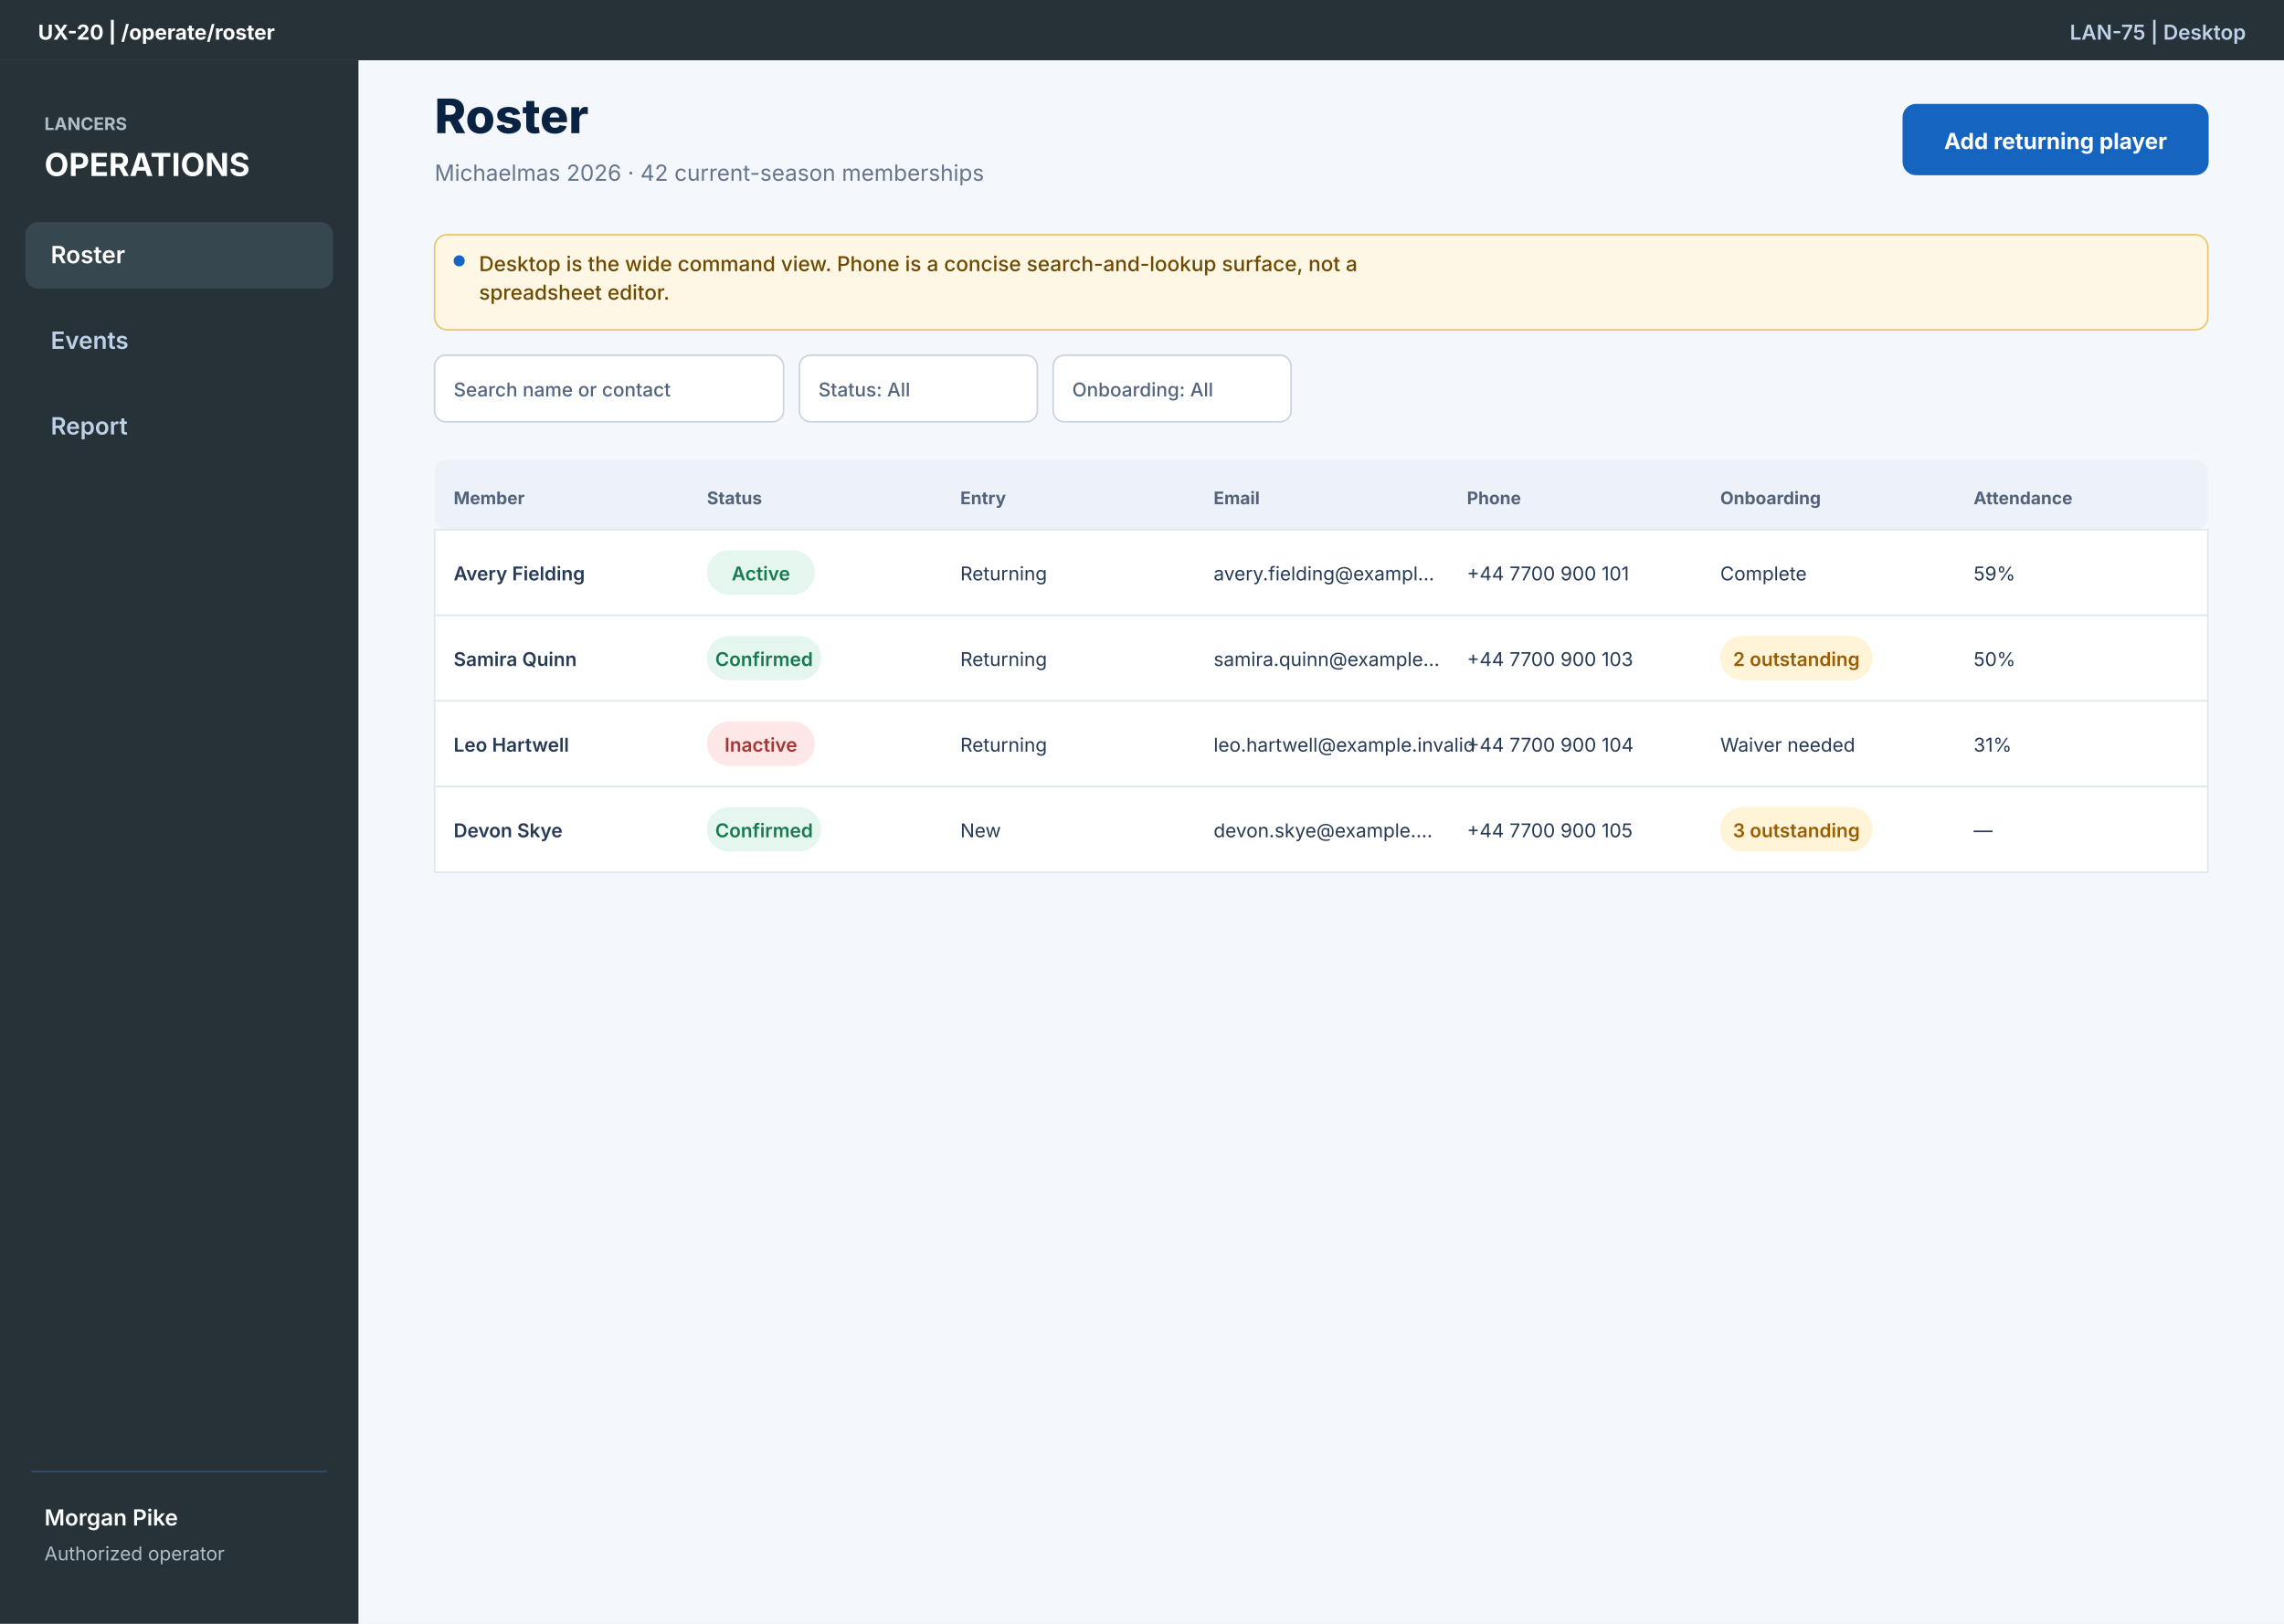
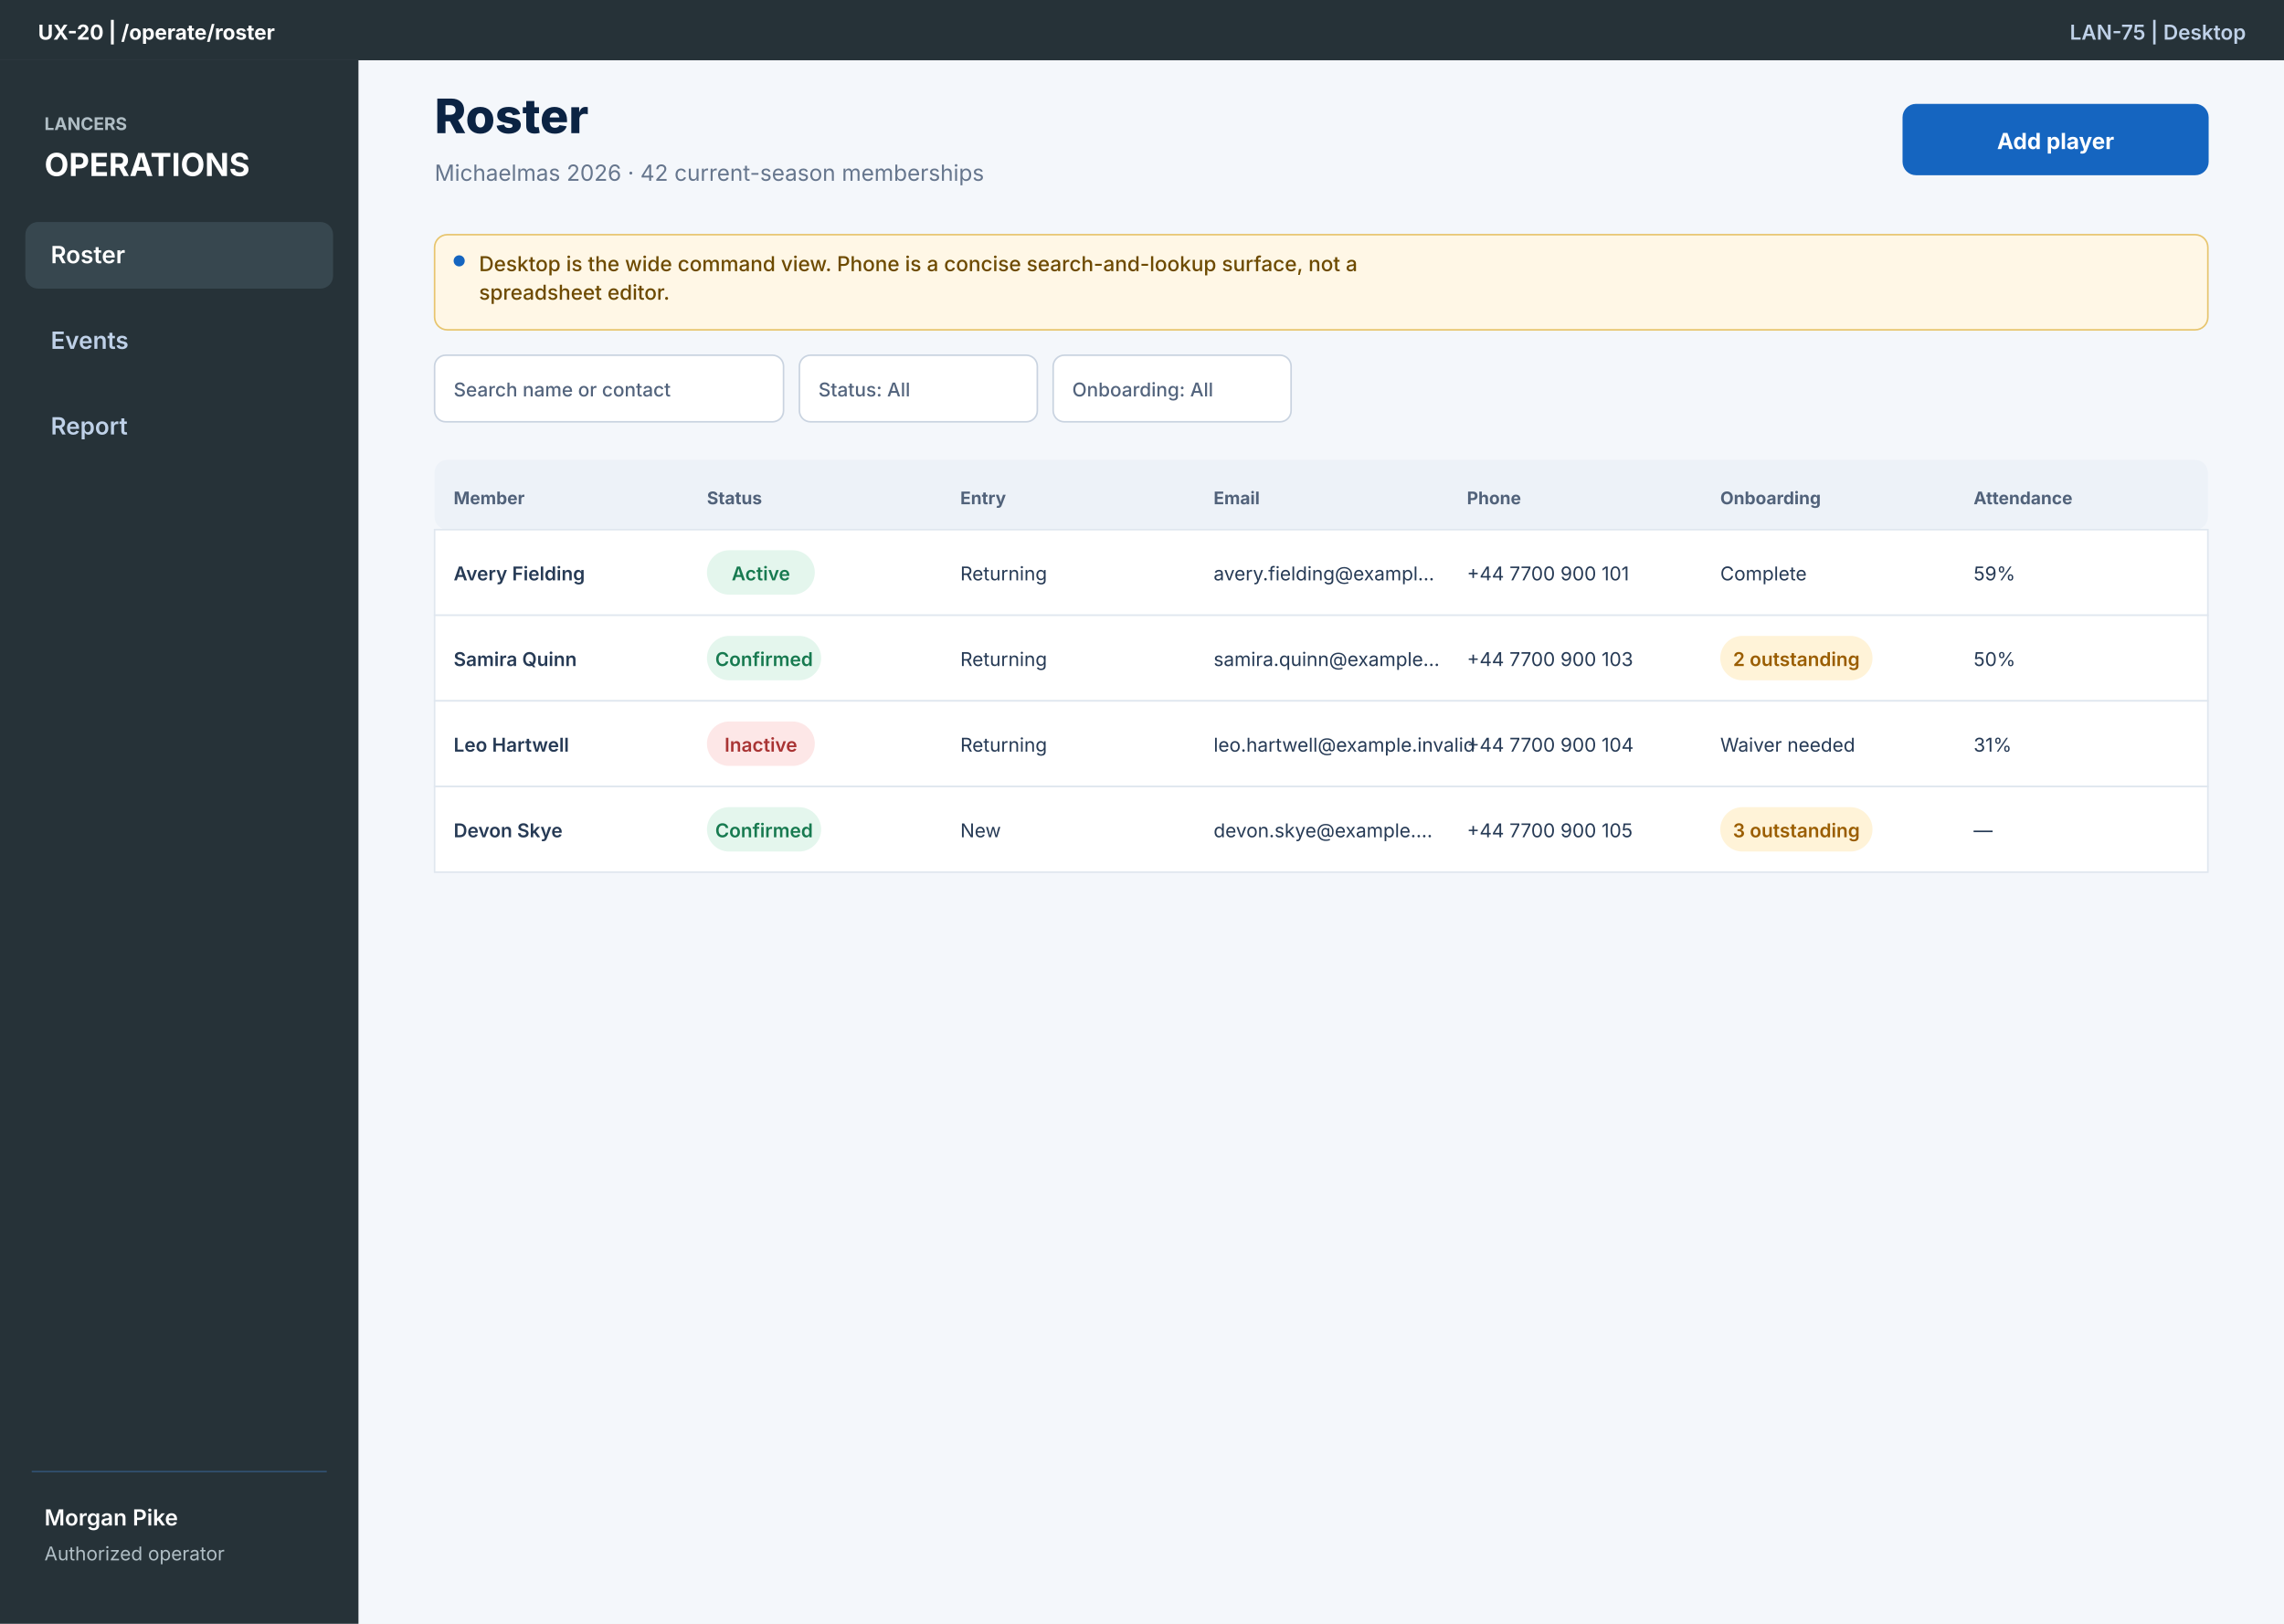
<svg xmlns="http://www.w3.org/2000/svg" width="1440" height="1024" viewBox="0 0 1440 1024" role="img">
  <defs>
    <filter id="shadow" x="-20%" y="-20%" width="140%" height="140%">
      <feDropShadow dx="0" dy="4" stdDeviation="10" flood-color="#0B1F3A" flood-opacity="0.10" />
    </filter>
  </defs>
  <rect x="0" y="0" width="1440" height="1024" rx="0" fill="#F4F7FB" stroke="none" stroke-width="1" opacity="1" />
  <rect x="0" y="0" width="1440" height="38" rx="0" fill="#263238" stroke="none" stroke-width="1" opacity="1" />
  <text x="24" y="25" font-family="Inter, Arial, sans-serif" font-size="13" font-weight="700" fill="#FFFFFF" text-anchor="start">UX-20  |  /operate/roster</text>
  <text x="1416" y="25" font-family="Inter, Arial, sans-serif" font-size="13" font-weight="600" fill="#BFD1E8" text-anchor="end">LAN-75  |  Desktop</text>
  <rect x="0" y="38" width="226" height="986" rx="0" fill="#263238" stroke="none" stroke-width="1" opacity="1" />
  <text x="28" y="82" font-family="Inter, Arial, sans-serif" font-size="11" font-weight="700" fill="#B0BEC5" text-anchor="start">LANCERS</text>
  <text x="28" y="111" font-family="Inter, Arial, sans-serif" font-size="20" font-weight="700" fill="#FFFFFF" text-anchor="start">OPERATIONS</text>
  <rect x="16" y="140" width="194" height="42" rx="8" fill="#37474F" stroke="none" stroke-width="1" opacity="1" />
  <text x="32" y="166" font-family="Inter, Arial, sans-serif" font-size="15" font-weight="600" fill="#FFFFFF" text-anchor="start">Roster</text>
  <text x="32" y="220" font-family="Inter, Arial, sans-serif" font-size="15" font-weight="600" fill="#BFD1E8" text-anchor="start">Events</text>
  <text x="32" y="274" font-family="Inter, Arial, sans-serif" font-size="15" font-weight="600" fill="#BFD1E8" text-anchor="start">Report</text>
  <line x1="20" y1="928" x2="206" y2="928" stroke="#315070" stroke-width="1" />
  <text x="28" y="962" font-family="Inter, Arial, sans-serif" font-size="14" font-weight="600" fill="#FFFFFF" text-anchor="start">Morgan Pike</text>
  <text x="28" y="984" font-family="Inter, Arial, sans-serif" font-size="12" font-weight="400" fill="#B0BEC5" text-anchor="start">Authorized operator</text>
  <text x="274" y="84" font-family="Inter, Arial, sans-serif" font-size="30" font-weight="800" fill="#0B2343" text-anchor="start">Roster</text>
  <text x="274" y="114" font-family="Inter, Arial, sans-serif" font-size="14" font-weight="400" fill="#66768D" text-anchor="start">Michaelmas 2026 · 42 current-season memberships</text>
  <rect x="1200" y="66" width="192" height="44" rx="8" fill="#1565C0" stroke="#1565C0" stroke-width="1" opacity="1" />
-   <text x="1296.0" y="94" font-family="Inter, Arial, sans-serif" font-size="14" font-weight="700" fill="#FFFFFF" text-anchor="middle">Add returning player</text>
+   <text x="1296.0" y="94" font-family="Inter, Arial, sans-serif" font-size="14" font-weight="700" fill="#FFFFFF" text-anchor="middle">Add player</text>
  <rect x="274" y="148" width="1118" height="60" rx="8" fill="#FFF7E6" stroke="#E7C56E" stroke-width="1" opacity="1" />
  <rect x="286" y="161" width="7" height="7" rx="4" fill="#1565C0" stroke="none" stroke-width="1" opacity="1" />
  <text x="302" y="171" font-family="Inter, Arial, sans-serif" font-size="13" font-weight="500" fill="#6D4A00" text-anchor="start">Desktop is the wide command view. Phone is a concise search-and-lookup surface, not a</text>
  <text x="302" y="189" font-family="Inter, Arial, sans-serif" font-size="13" font-weight="500" fill="#6D4A00" text-anchor="start">spreadsheet editor.</text>
  <rect x="274" y="224" width="220" height="42" rx="7" fill="#FFFFFF" stroke="#C9D3E0" stroke-width="1" opacity="1" />
  <text x="286" y="250" font-family="Inter, Arial, sans-serif" font-size="12" font-weight="500" fill="#53647D" text-anchor="start">Search name or contact</text>
  <rect x="504" y="224" width="150" height="42" rx="7" fill="#FFFFFF" stroke="#C9D3E0" stroke-width="1" opacity="1" />
  <text x="516" y="250" font-family="Inter, Arial, sans-serif" font-size="12" font-weight="500" fill="#53647D" text-anchor="start">Status: All</text>
  <rect x="664" y="224" width="150" height="42" rx="7" fill="#FFFFFF" stroke="#C9D3E0" stroke-width="1" opacity="1" />
  <text x="676" y="250" font-family="Inter, Arial, sans-serif" font-size="12" font-weight="500" fill="#53647D" text-anchor="start">Onboarding: All</text>
  <rect x="274" y="290" width="1118" height="44" rx="8" fill="#EDF2F8" stroke="none" stroke-width="1" opacity="1" />
  <text x="286.0" y="318" font-family="Inter, Arial, sans-serif" font-size="11" font-weight="700" fill="#51627A" text-anchor="start">Member</text>
  <text x="445.714" y="318" font-family="Inter, Arial, sans-serif" font-size="11" font-weight="700" fill="#51627A" text-anchor="start">Status</text>
  <text x="605.429" y="318" font-family="Inter, Arial, sans-serif" font-size="11" font-weight="700" fill="#51627A" text-anchor="start">Entry</text>
  <text x="765.143" y="318" font-family="Inter, Arial, sans-serif" font-size="11" font-weight="700" fill="#51627A" text-anchor="start">Email</text>
  <text x="924.857" y="318" font-family="Inter, Arial, sans-serif" font-size="11" font-weight="700" fill="#51627A" text-anchor="start">Phone</text>
  <text x="1084.571" y="318" font-family="Inter, Arial, sans-serif" font-size="11" font-weight="700" fill="#51627A" text-anchor="start">Onboarding</text>
  <text x="1244.286" y="318" font-family="Inter, Arial, sans-serif" font-size="11" font-weight="700" fill="#51627A" text-anchor="start">Attendance</text>
  <rect x="274" y="334" width="1118" height="54" rx="0" fill="#FFFFFF" stroke="#E0E7EF" stroke-width="1" opacity="1" />
  <text x="286.0" y="366" font-family="Inter, Arial, sans-serif" font-size="12" font-weight="600" fill="#263A55" text-anchor="start">Avery Fielding</text>
  <rect x="445.714" y="347" width="68" height="28" rx="14" fill="#E4F6ED" stroke="none" stroke-width="1" opacity="1" />
  <text x="479.714" y="366" font-family="Inter, Arial, sans-serif" font-size="12" font-weight="600" fill="#177A50" text-anchor="middle">Active</text>
  <text x="605.429" y="366" font-family="Inter, Arial, sans-serif" font-size="12" font-weight="400" fill="#263A55" text-anchor="start">Returning</text>
  <text x="765.143" y="366" font-family="Inter, Arial, sans-serif" font-size="12" font-weight="400" fill="#263A55" text-anchor="start">avery.fielding@exampl...</text>
  <text x="924.857" y="366" font-family="Inter, Arial, sans-serif" font-size="12" font-weight="400" fill="#263A55" text-anchor="start">+44 7700 900 101</text>
  <text x="1084.571" y="366" font-family="Inter, Arial, sans-serif" font-size="12" font-weight="400" fill="#263A55" text-anchor="start">Complete</text>
  <text x="1244.286" y="366" font-family="Inter, Arial, sans-serif" font-size="12" font-weight="400" fill="#263A55" text-anchor="start">59%</text>
  <rect x="274" y="388" width="1118" height="54" rx="0" fill="#FFFFFF" stroke="#E0E7EF" stroke-width="1" opacity="1" />
  <text x="286.0" y="420" font-family="Inter, Arial, sans-serif" font-size="12" font-weight="600" fill="#263A55" text-anchor="start">Samira Quinn</text>
  <rect x="445.714" y="401" width="72" height="28" rx="14" fill="#E4F6ED" stroke="none" stroke-width="1" opacity="1" />
  <text x="481.714" y="420" font-family="Inter, Arial, sans-serif" font-size="12" font-weight="600" fill="#177A50" text-anchor="middle">Confirmed</text>
  <text x="605.429" y="420" font-family="Inter, Arial, sans-serif" font-size="12" font-weight="400" fill="#263A55" text-anchor="start">Returning</text>
  <text x="765.143" y="420" font-family="Inter, Arial, sans-serif" font-size="12" font-weight="400" fill="#263A55" text-anchor="start">samira.quinn@example...</text>
  <text x="924.857" y="420" font-family="Inter, Arial, sans-serif" font-size="12" font-weight="400" fill="#263A55" text-anchor="start">+44 7700 900 103</text>
  <rect x="1084.571" y="401" width="96" height="28" rx="14" fill="#FFF3D8" stroke="none" stroke-width="1" opacity="1" />
  <text x="1132.571" y="420" font-family="Inter, Arial, sans-serif" font-size="12" font-weight="600" fill="#9A5D00" text-anchor="middle">2 outstanding</text>
  <text x="1244.286" y="420" font-family="Inter, Arial, sans-serif" font-size="12" font-weight="400" fill="#263A55" text-anchor="start">50%</text>
  <rect x="274" y="442" width="1118" height="54" rx="0" fill="#FFFFFF" stroke="#E0E7EF" stroke-width="1" opacity="1" />
  <text x="286.0" y="474" font-family="Inter, Arial, sans-serif" font-size="12" font-weight="600" fill="#263A55" text-anchor="start">Leo Hartwell</text>
  <rect x="445.714" y="455" width="68" height="28" rx="14" fill="#FDE7E7" stroke="none" stroke-width="1" opacity="1" />
  <text x="479.714" y="474" font-family="Inter, Arial, sans-serif" font-size="12" font-weight="600" fill="#A93434" text-anchor="middle">Inactive</text>
  <text x="605.429" y="474" font-family="Inter, Arial, sans-serif" font-size="12" font-weight="400" fill="#263A55" text-anchor="start">Returning</text>
  <text x="765.143" y="474" font-family="Inter, Arial, sans-serif" font-size="12" font-weight="400" fill="#263A55" text-anchor="start">leo.hartwell@example.invalid</text>
  <text x="924.857" y="474" font-family="Inter, Arial, sans-serif" font-size="12" font-weight="400" fill="#263A55" text-anchor="start">+44 7700 900 104</text>
  <text x="1084.571" y="474" font-family="Inter, Arial, sans-serif" font-size="12" font-weight="400" fill="#263A55" text-anchor="start">Waiver needed</text>
  <text x="1244.286" y="474" font-family="Inter, Arial, sans-serif" font-size="12" font-weight="400" fill="#263A55" text-anchor="start">31%</text>
  <rect x="274" y="496" width="1118" height="54" rx="0" fill="#FFFFFF" stroke="#E0E7EF" stroke-width="1" opacity="1" />
  <text x="286.0" y="528" font-family="Inter, Arial, sans-serif" font-size="12" font-weight="600" fill="#263A55" text-anchor="start">Devon Skye</text>
  <rect x="445.714" y="509" width="72" height="28" rx="14" fill="#E4F6ED" stroke="none" stroke-width="1" opacity="1" />
  <text x="481.714" y="528" font-family="Inter, Arial, sans-serif" font-size="12" font-weight="600" fill="#177A50" text-anchor="middle">Confirmed</text>
  <text x="605.429" y="528" font-family="Inter, Arial, sans-serif" font-size="12" font-weight="400" fill="#263A55" text-anchor="start">New</text>
  <text x="765.143" y="528" font-family="Inter, Arial, sans-serif" font-size="12" font-weight="400" fill="#263A55" text-anchor="start">devon.skye@example....</text>
  <text x="924.857" y="528" font-family="Inter, Arial, sans-serif" font-size="12" font-weight="400" fill="#263A55" text-anchor="start">+44 7700 900 105</text>
  <rect x="1084.571" y="509" width="96" height="28" rx="14" fill="#FFF3D8" stroke="none" stroke-width="1" opacity="1" />
  <text x="1132.571" y="528" font-family="Inter, Arial, sans-serif" font-size="12" font-weight="600" fill="#9A5D00" text-anchor="middle">3 outstanding</text>
  <text x="1244.286" y="528" font-family="Inter, Arial, sans-serif" font-size="12" font-weight="400" fill="#263A55" text-anchor="start">—</text>
</svg>
